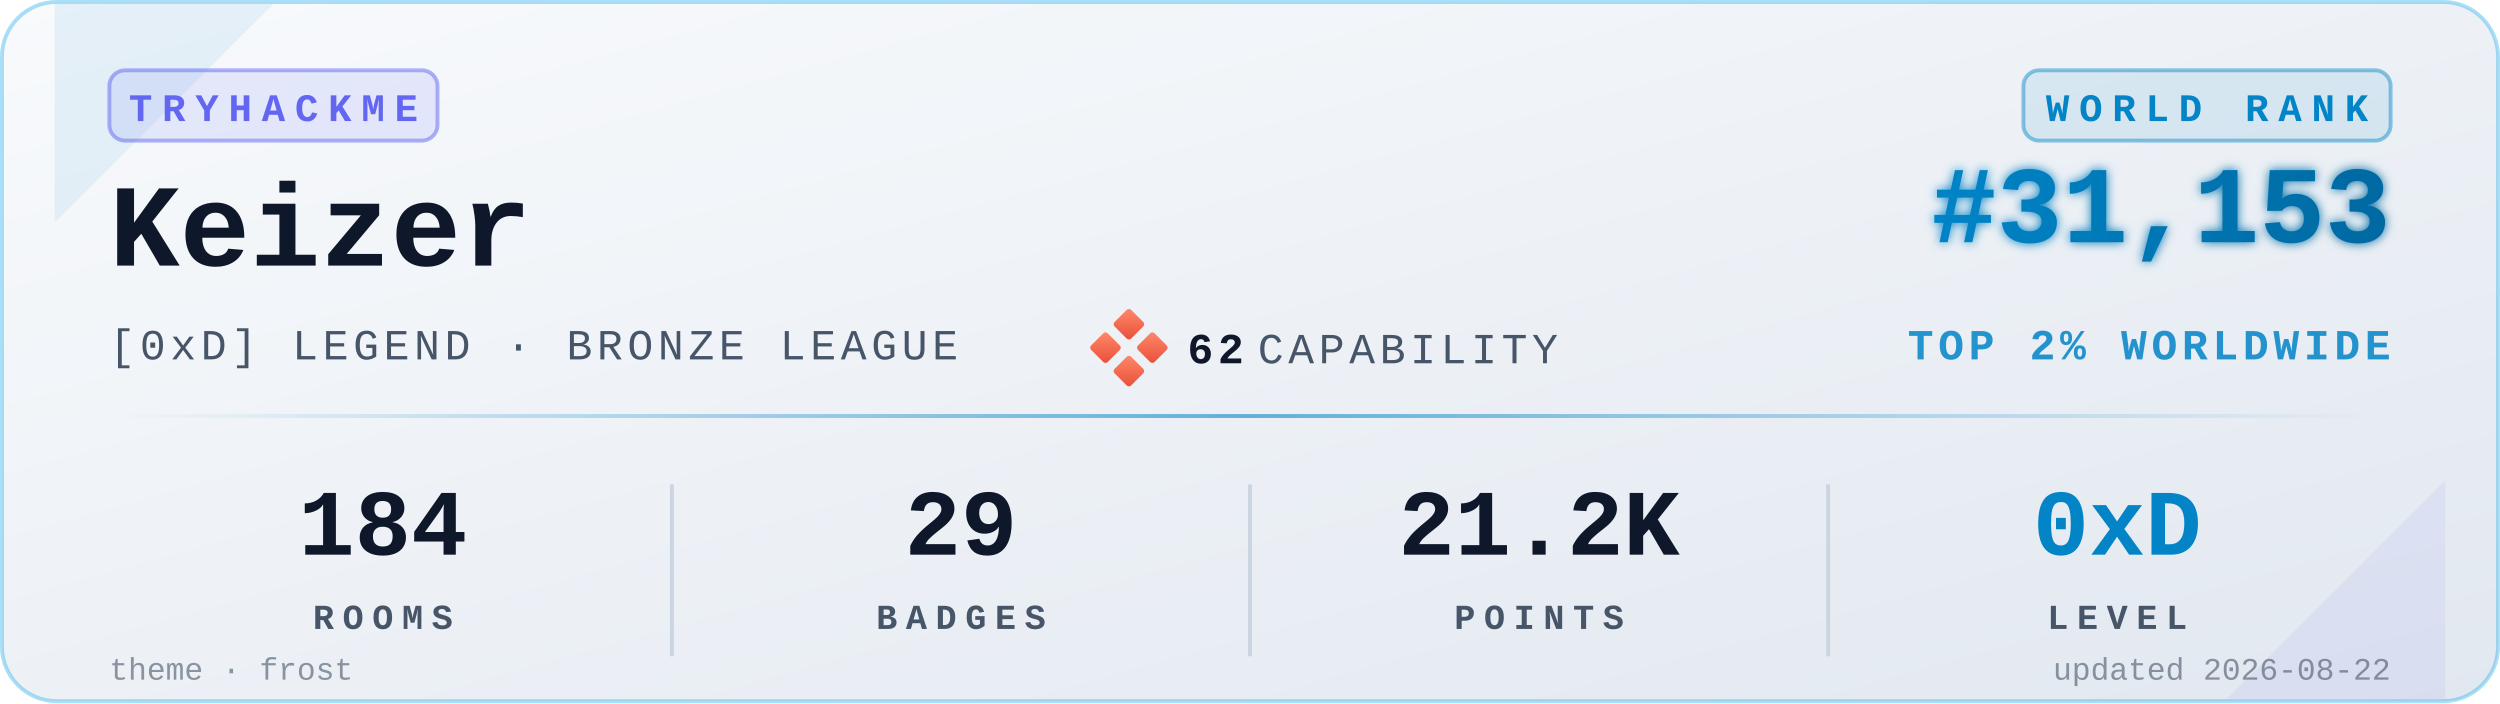
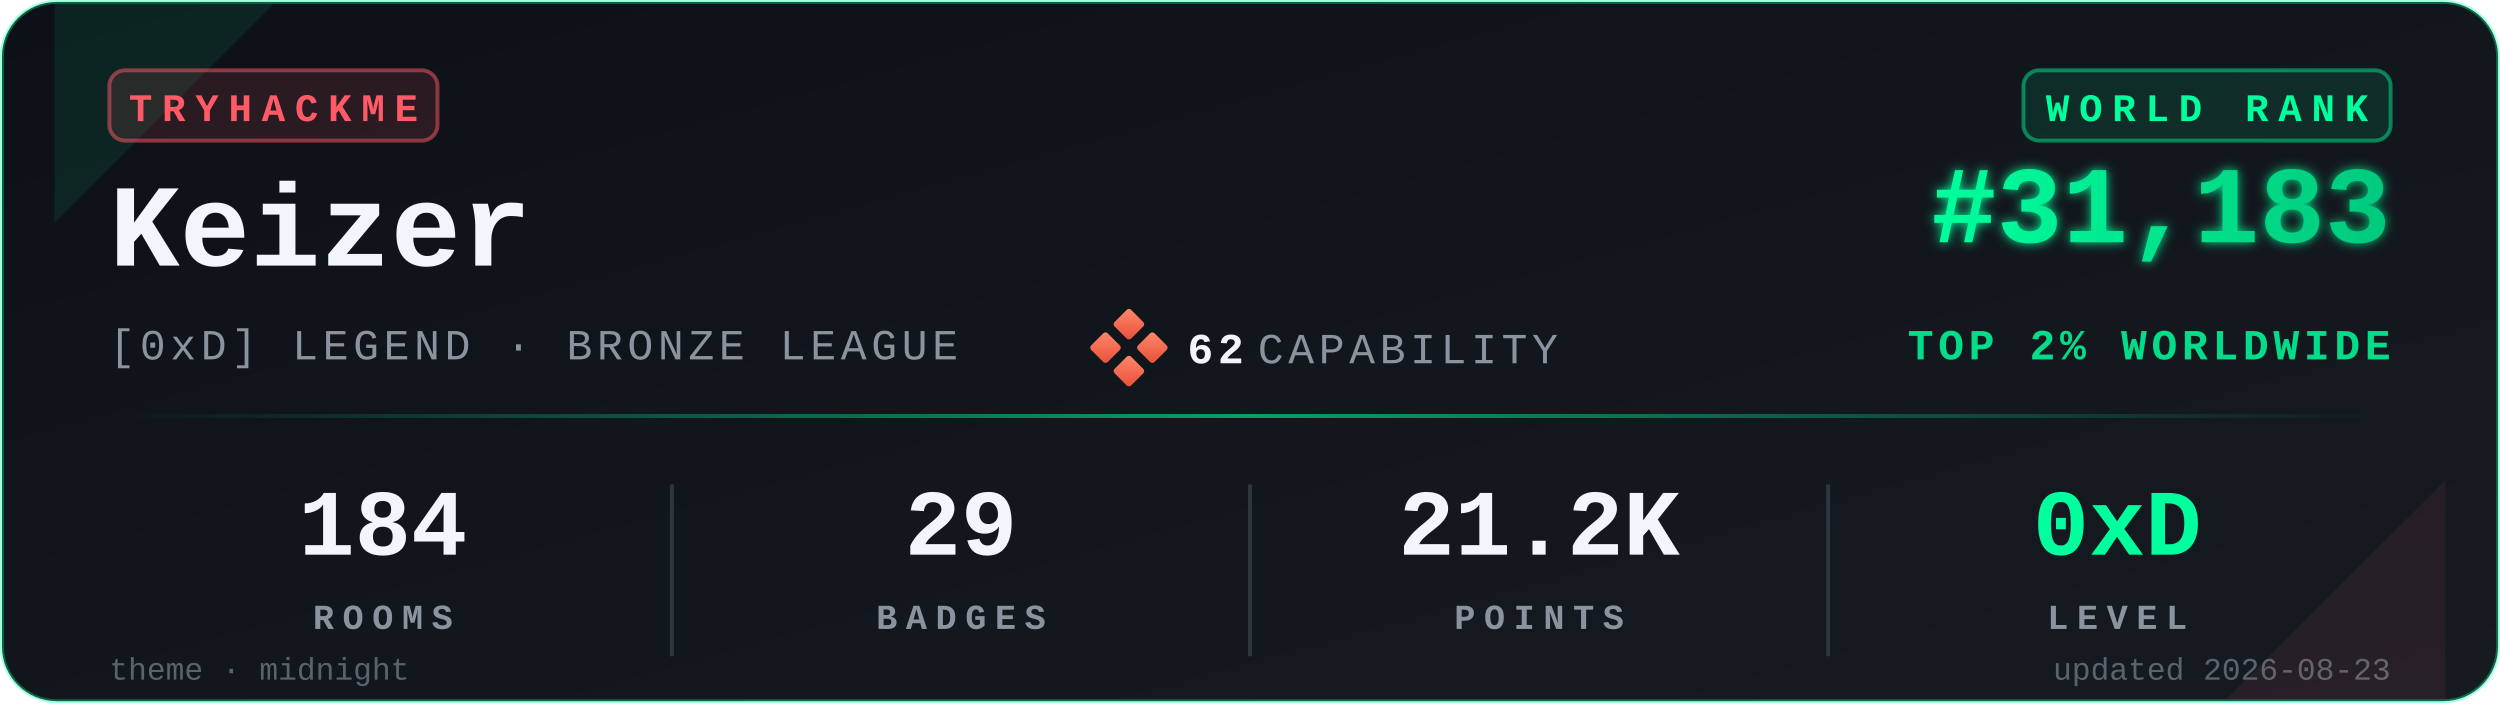
<svg xmlns="http://www.w3.org/2000/svg" viewBox="0 0 640 180" width="640" height="180" role="img" aria-label="TryHackMe stats for Keizer">
  <defs>
    <linearGradient id="bgGrad" x1="0" y1="0" x2="1" y2="1">
-       <stop offset="0%" stop-color="#f8fafc" />
-       <stop offset="100%" stop-color="#e2e8f0" />
+       <stop offset="0%" stop-color="#0d1117" />
+       <stop offset="100%" stop-color="#161b22" />
    </linearGradient>
    <linearGradient id="rankGrad" x1="0" y1="0" x2="1" y2="0">
-       <stop offset="0%" stop-color="#0284C7" />
-       <stop offset="100%" stop-color="#0369A1" />
+       <stop offset="0%" stop-color="#00FF9D" />
+       <stop offset="100%" stop-color="#00C97D" />
    </linearGradient>
    <linearGradient id="accentGrad" x1="0" y1="0" x2="1" y2="0">
-       <stop offset="0%" stop-color="#0284C7" stop-opacity="0" />
-       <stop offset="50%" stop-color="#0284C7" stop-opacity="0.6" />
-       <stop offset="100%" stop-color="#0284C7" stop-opacity="0" />
+       <stop offset="0%" stop-color="#00FF9D" stop-opacity="0" />
+       <stop offset="50%" stop-color="#00FF9D" stop-opacity="0.6" />
+       <stop offset="100%" stop-color="#00FF9D" stop-opacity="0" />
    </linearGradient>
    <linearGradient id="capGrad" x1="0" y1="0" x2="1" y2="1">
      <stop offset="0%" stop-color="#ff8a6b" />
      <stop offset="100%" stop-color="#e94e3a" />
    </linearGradient>
    <filter id="glow" x="-20%" y="-20%" width="140%" height="140%">
      <feGaussianBlur stdDeviation="1.4" result="b" />
      <feMerge>
        <feMergeNode in="b" />
        <feMergeNode in="SourceGraphic" />
      </feMerge>
    </filter>
  </defs>
-   <rect x="0.5" y="0.5" width="639" height="179" rx="14" ry="14" fill="url(#bgGrad)" stroke="#0EA5E9" stroke-opacity="0.35" stroke-width="1" />
-   <path d="M 14,1 L 70,1 L 14,57 Z" fill="#0284C7" opacity="0.08" />
-   <path d="M 626,179 L 570,179 L 626,123 Z" fill="#6366F1" opacity="0.08" />
+   <rect x="0.5" y="0.5" width="639" height="179" rx="14" ry="14" fill="url(#bgGrad)" stroke="#00FF9D" stroke-opacity="0.35" stroke-width="1" />
+   <path d="M 14,1 L 70,1 L 14,57 Z" fill="#00FF9D" opacity="0.08" />
+   <path d="M 626,179 L 570,179 L 626,123 Z" fill="#FF5B67" opacity="0.08" />
  <g transform="translate(28,18)">
-     <rect x="0" y="0" width="84" height="18" rx="4" ry="4" fill="#6366F1" fill-opacity="0.12" stroke="#6366F1" stroke-opacity="0.5" />
-     <text x="42" y="13" fill="#6366F1" font-family="ui-monospace,'SF Mono','Menlo','Cascadia Code','Consolas','Liberation Mono',monospace" font-size="10" font-weight="700" letter-spacing="2.5" text-anchor="middle">TRYHACKME</text>
+     <rect x="0" y="0" width="84" height="18" rx="4" ry="4" fill="#FF5B67" fill-opacity="0.12" stroke="#FF5B67" stroke-opacity="0.5" />
+     <text x="42" y="13" fill="#FF5B67" font-family="ui-monospace,'SF Mono','Menlo','Cascadia Code','Consolas','Liberation Mono',monospace" font-size="10" font-weight="700" letter-spacing="2.5" text-anchor="middle">TRYHACKME</text>
  </g>
-   <text x="28" y="68" fill="#0f172a" font-family="ui-monospace,'SF Mono','Menlo','Cascadia Code','Consolas','Liberation Mono',monospace" font-size="30" font-weight="700">Keizer</text>
-   <text x="28" y="92" fill="#475569" font-family="ui-monospace,'SF Mono','Menlo','Cascadia Code','Consolas','Liberation Mono',monospace" font-size="11" font-weight="500" letter-spacing="1.2">[0xD] LEGEND · BRONZE LEAGUE</text>
+   <text x="28" y="68" fill="#f0f6fc" font-family="ui-monospace,'SF Mono','Menlo','Cascadia Code','Consolas','Liberation Mono',monospace" font-size="30" font-weight="700">Keizer</text>
+   <text x="28" y="92" fill="#8b949e" font-family="ui-monospace,'SF Mono','Menlo','Cascadia Code','Consolas','Liberation Mono',monospace" font-size="11" font-weight="500" letter-spacing="1.2">[0xD] LEGEND · BRONZE LEAGUE</text>
  <g transform="translate(280,80)">
    <rect x="6" y="0" width="6" height="6" rx="0.8" fill="url(#capGrad)" transform="rotate(45 9 3)" />
    <rect x="0" y="6" width="6" height="6" rx="0.8" fill="url(#capGrad)" transform="rotate(45 3 9)" />
    <rect x="12" y="6" width="6" height="6" rx="0.8" fill="url(#capGrad)" transform="rotate(45 15 9)" />
    <rect x="6" y="12" width="6" height="6" rx="0.8" fill="url(#capGrad)" transform="rotate(45 9 15)" />
-     <text x="24" y="13" fill="#0f172a" font-family="ui-monospace,'SF Mono','Menlo','Cascadia Code','Consolas','Liberation Mono',monospace" font-size="11" font-weight="700" letter-spacing="1.2">62</text>
-     <text x="42" y="13" fill="#475569" font-family="ui-monospace,'SF Mono','Menlo','Cascadia Code','Consolas','Liberation Mono',monospace" font-size="11" font-weight="500" letter-spacing="1.2">CAPABILITY</text>
+     <text x="24" y="13" fill="#f0f6fc" font-family="ui-monospace,'SF Mono','Menlo','Cascadia Code','Consolas','Liberation Mono',monospace" font-size="11" font-weight="700" letter-spacing="1.2">62</text>
+     <text x="42" y="13" fill="#8b949e" font-family="ui-monospace,'SF Mono','Menlo','Cascadia Code','Consolas','Liberation Mono',monospace" font-size="11" font-weight="500" letter-spacing="1.2">CAPABILITY</text>
  </g>
  <g transform="translate(612,18)">
-     <rect x="-94" y="0" width="94" height="18" rx="4" ry="4" fill="#0284C7" fill-opacity="0.10" stroke="#0284C7" stroke-opacity="0.45" />
-     <text x="-47" y="13" fill="#0284C7" font-family="ui-monospace,'SF Mono','Menlo','Cascadia Code','Consolas','Liberation Mono',monospace" font-size="10" font-weight="700" letter-spacing="2.5" text-anchor="middle">WORLD RANK</text>
+     <rect x="-94" y="0" width="94" height="18" rx="4" ry="4" fill="#00FF9D" fill-opacity="0.10" stroke="#00FF9D" stroke-opacity="0.45" />
+     <text x="-47" y="13" fill="#00FF9D" font-family="ui-monospace,'SF Mono','Menlo','Cascadia Code','Consolas','Liberation Mono',monospace" font-size="10" font-weight="700" letter-spacing="2.5" text-anchor="middle">WORLD RANK</text>
  </g>
-   <text x="612" y="62" fill="url(#rankGrad)" font-family="ui-monospace,'SF Mono','Menlo','Cascadia Code','Consolas','Liberation Mono',monospace" font-size="28" font-weight="700" text-anchor="end" filter="url(#glow)">#31,153</text>
-   <text x="612" y="92" fill="#0284C7" fill-opacity="0.85" font-family="ui-monospace,'SF Mono','Menlo','Cascadia Code','Consolas','Liberation Mono',monospace" font-size="11" font-weight="600" letter-spacing="1.2" text-anchor="end">TOP 2% WORLDWIDE</text>
+   <text x="612" y="62" fill="url(#rankGrad)" font-family="ui-monospace,'SF Mono','Menlo','Cascadia Code','Consolas','Liberation Mono',monospace" font-size="28" font-weight="700" text-anchor="end" filter="url(#glow)">#31,183</text>
+   <text x="612" y="92" fill="#00FF9D" fill-opacity="0.85" font-family="ui-monospace,'SF Mono','Menlo','Cascadia Code','Consolas','Liberation Mono',monospace" font-size="11" font-weight="600" letter-spacing="1.2" text-anchor="end">TOP 2% WORLDWIDE</text>
  <rect x="28" y="106" width="584" height="1" fill="url(#accentGrad)" />
  <g font-family="ui-monospace,'SF Mono','Menlo','Cascadia Code','Consolas','Liberation Mono',monospace" text-anchor="middle">
-     <text x="98" y="142" fill="#0f172a" font-size="24" font-weight="700">184</text>
-     <text x="98" y="161" fill="#475569" font-size="9" font-weight="600" letter-spacing="2.2">ROOMS</text>
-     <text x="246" y="142" fill="#0f172a" font-size="24" font-weight="700">29</text>
-     <text x="246" y="161" fill="#475569" font-size="9" font-weight="600" letter-spacing="2.2">BADGES</text>
-     <text x="394" y="142" fill="#0f172a" font-size="24" font-weight="700">21.2K</text>
-     <text x="394" y="161" fill="#475569" font-size="9" font-weight="600" letter-spacing="2.2">POINTS</text>
-     <text x="542" y="142" fill="#0284C7" font-size="24" font-weight="700">0xD</text>
-     <text x="542" y="161" fill="#475569" font-size="9" font-weight="600" letter-spacing="2.2">LEVEL</text>
+     <text x="98" y="142" fill="#f0f6fc" font-size="24" font-weight="700">184</text>
+     <text x="98" y="161" fill="#8b949e" font-size="9" font-weight="600" letter-spacing="2.2">ROOMS</text>
+     <text x="246" y="142" fill="#f0f6fc" font-size="24" font-weight="700">29</text>
+     <text x="246" y="161" fill="#8b949e" font-size="9" font-weight="600" letter-spacing="2.2">BADGES</text>
+     <text x="394" y="142" fill="#f0f6fc" font-size="24" font-weight="700">21.2K</text>
+     <text x="394" y="161" fill="#8b949e" font-size="9" font-weight="600" letter-spacing="2.2">POINTS</text>
+     <text x="542" y="142" fill="#00FF9D" font-size="24" font-weight="700">0xD</text>
+     <text x="542" y="161" fill="#8b949e" font-size="9" font-weight="600" letter-spacing="2.2">LEVEL</text>
  </g>
-   <line x1="172" y1="124" x2="172" y2="168" stroke="#cbd5e1" stroke-width="1" />
-   <line x1="320" y1="124" x2="320" y2="168" stroke="#cbd5e1" stroke-width="1" />
-   <line x1="468" y1="124" x2="468" y2="168" stroke="#cbd5e1" stroke-width="1" />
-   <text x="28" y="174" fill="#475569" fill-opacity="0.6" font-family="ui-monospace,'SF Mono','Menlo','Cascadia Code','Consolas','Liberation Mono',monospace" font-size="8" font-weight="500">theme · frost</text>
-   <text x="612" y="174" fill="#475569" fill-opacity="0.6" font-family="ui-monospace,'SF Mono','Menlo','Cascadia Code','Consolas','Liberation Mono',monospace" font-size="8" font-weight="500" text-anchor="end">updated 2026-08-22</text>
+   <line x1="172" y1="124" x2="172" y2="168" stroke="#30363d" stroke-width="1" />
+   <line x1="320" y1="124" x2="320" y2="168" stroke="#30363d" stroke-width="1" />
+   <line x1="468" y1="124" x2="468" y2="168" stroke="#30363d" stroke-width="1" />
+   <text x="28" y="174" fill="#8b949e" fill-opacity="0.6" font-family="ui-monospace,'SF Mono','Menlo','Cascadia Code','Consolas','Liberation Mono',monospace" font-size="8" font-weight="500">theme · midnight</text>
+   <text x="612" y="174" fill="#8b949e" fill-opacity="0.6" font-family="ui-monospace,'SF Mono','Menlo','Cascadia Code','Consolas','Liberation Mono',monospace" font-size="8" font-weight="500" text-anchor="end">updated 2026-08-23</text>
</svg>
